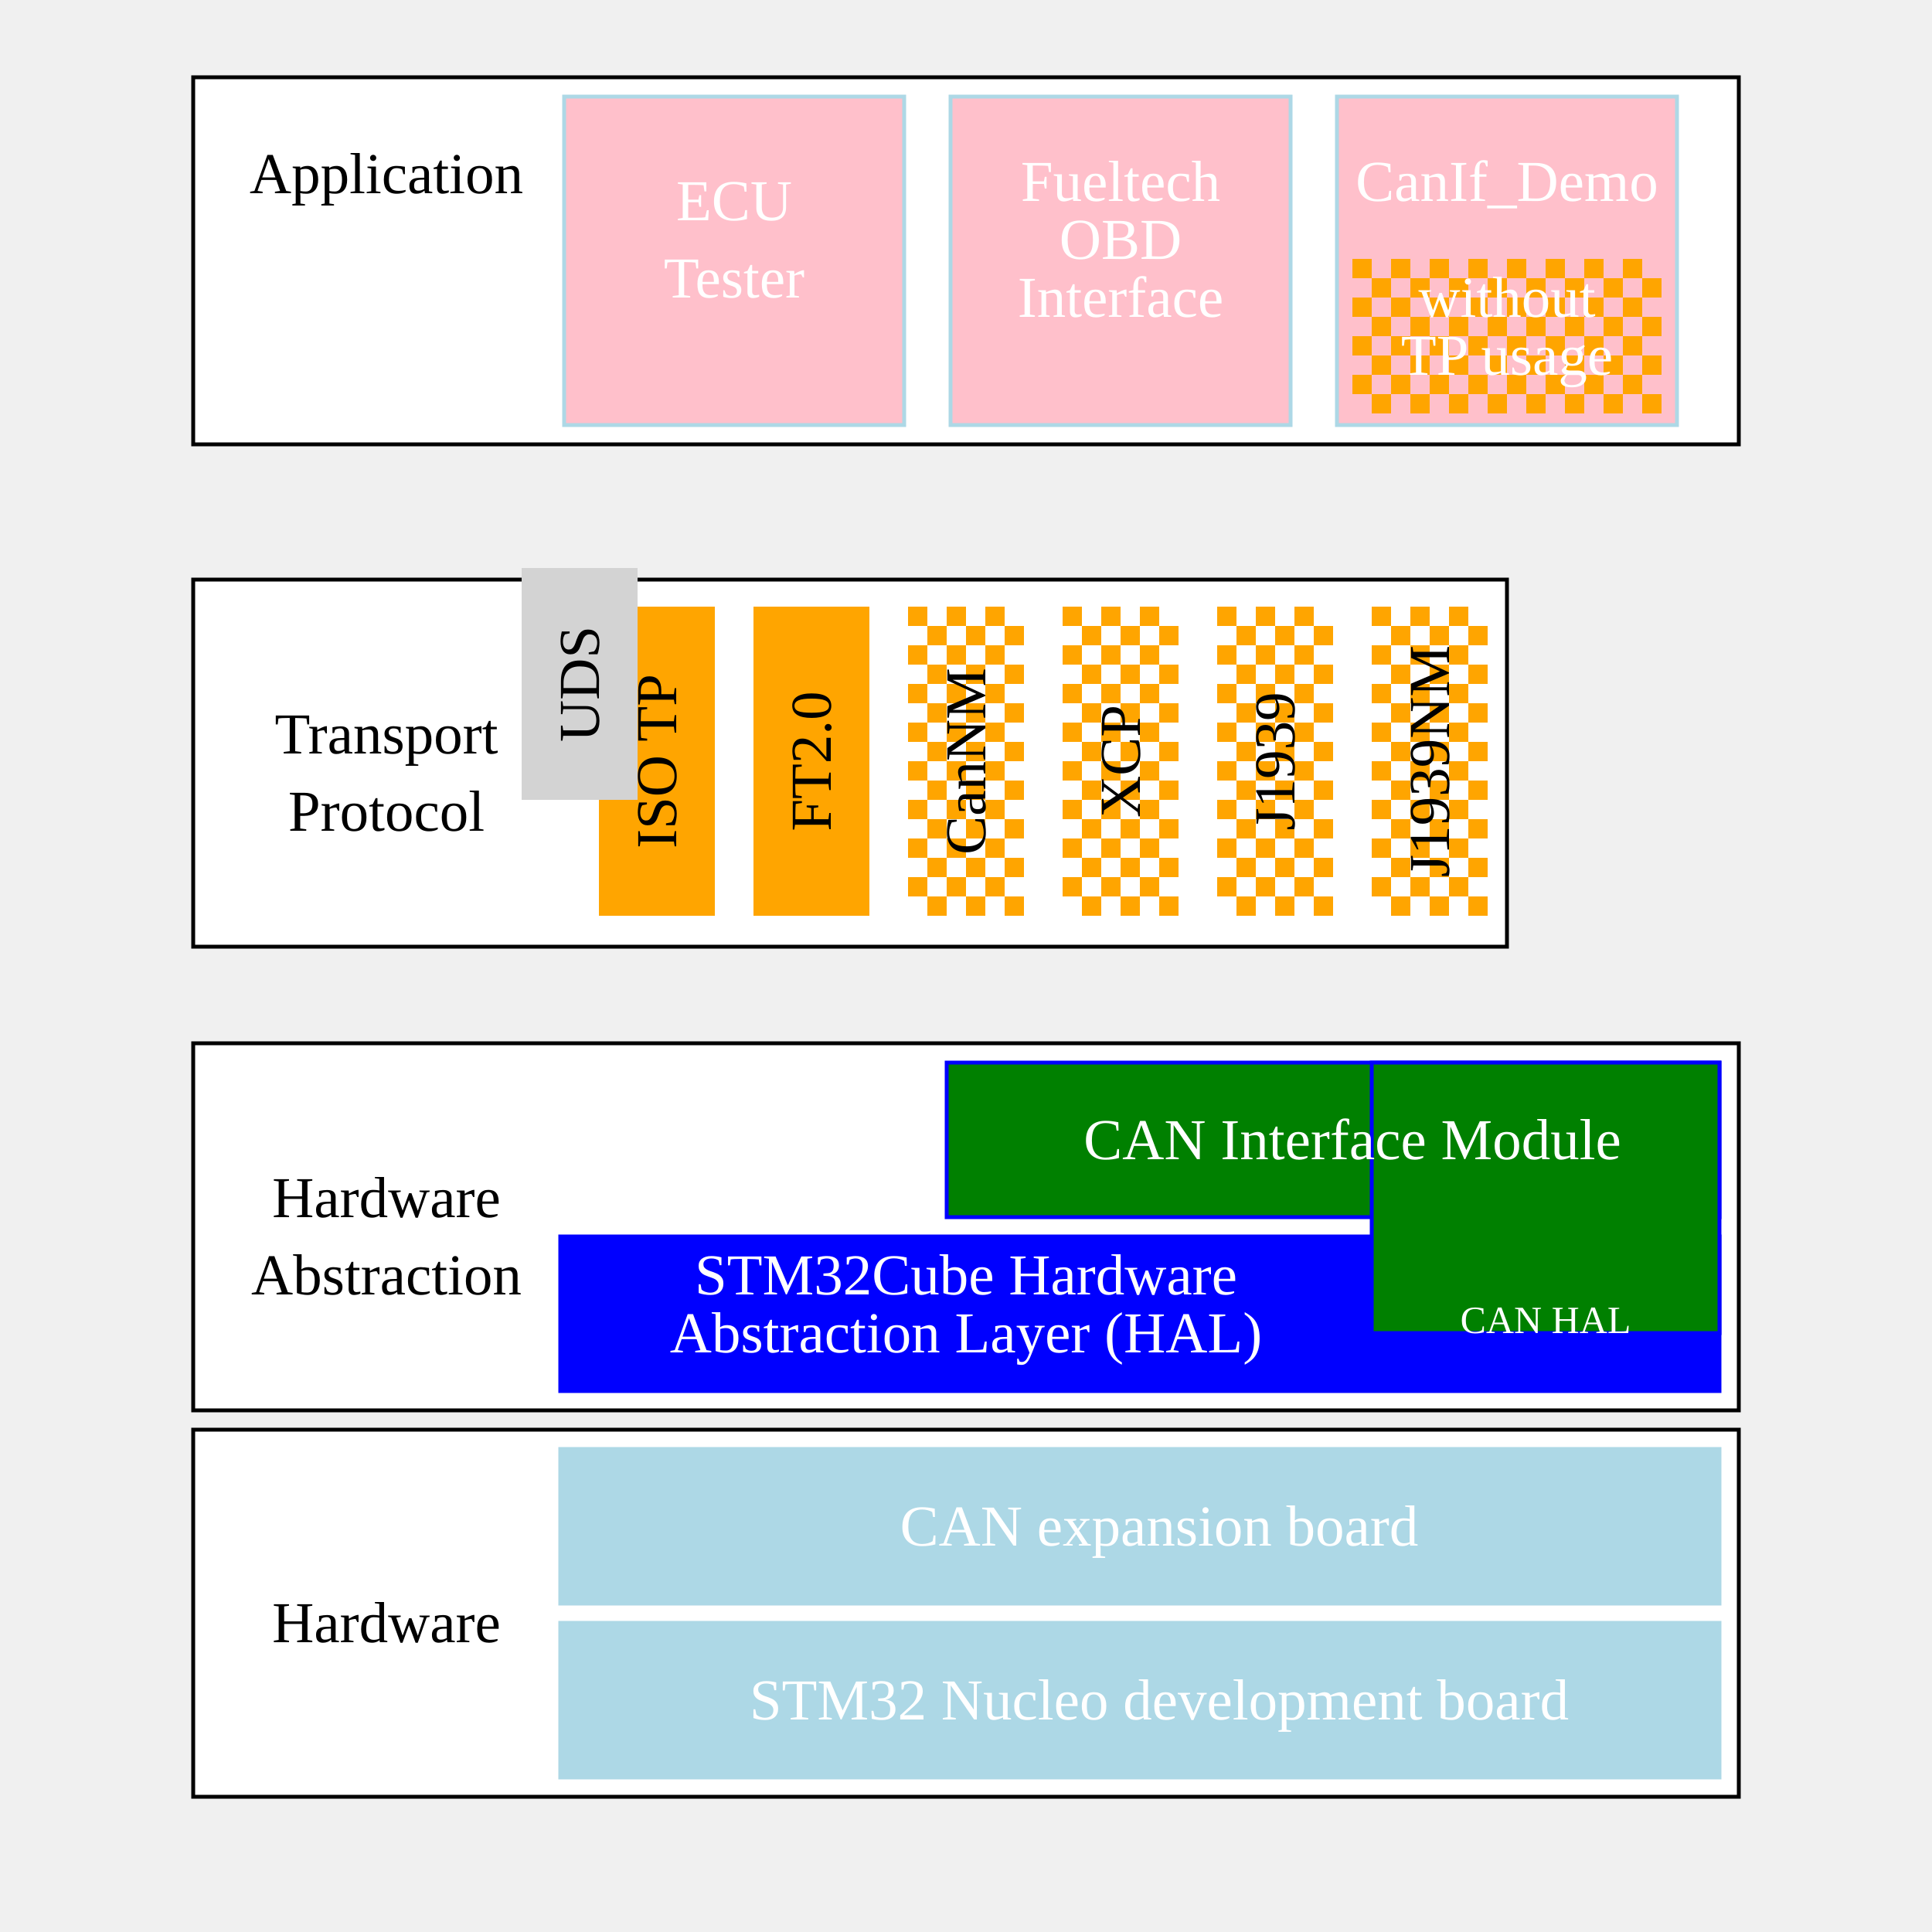
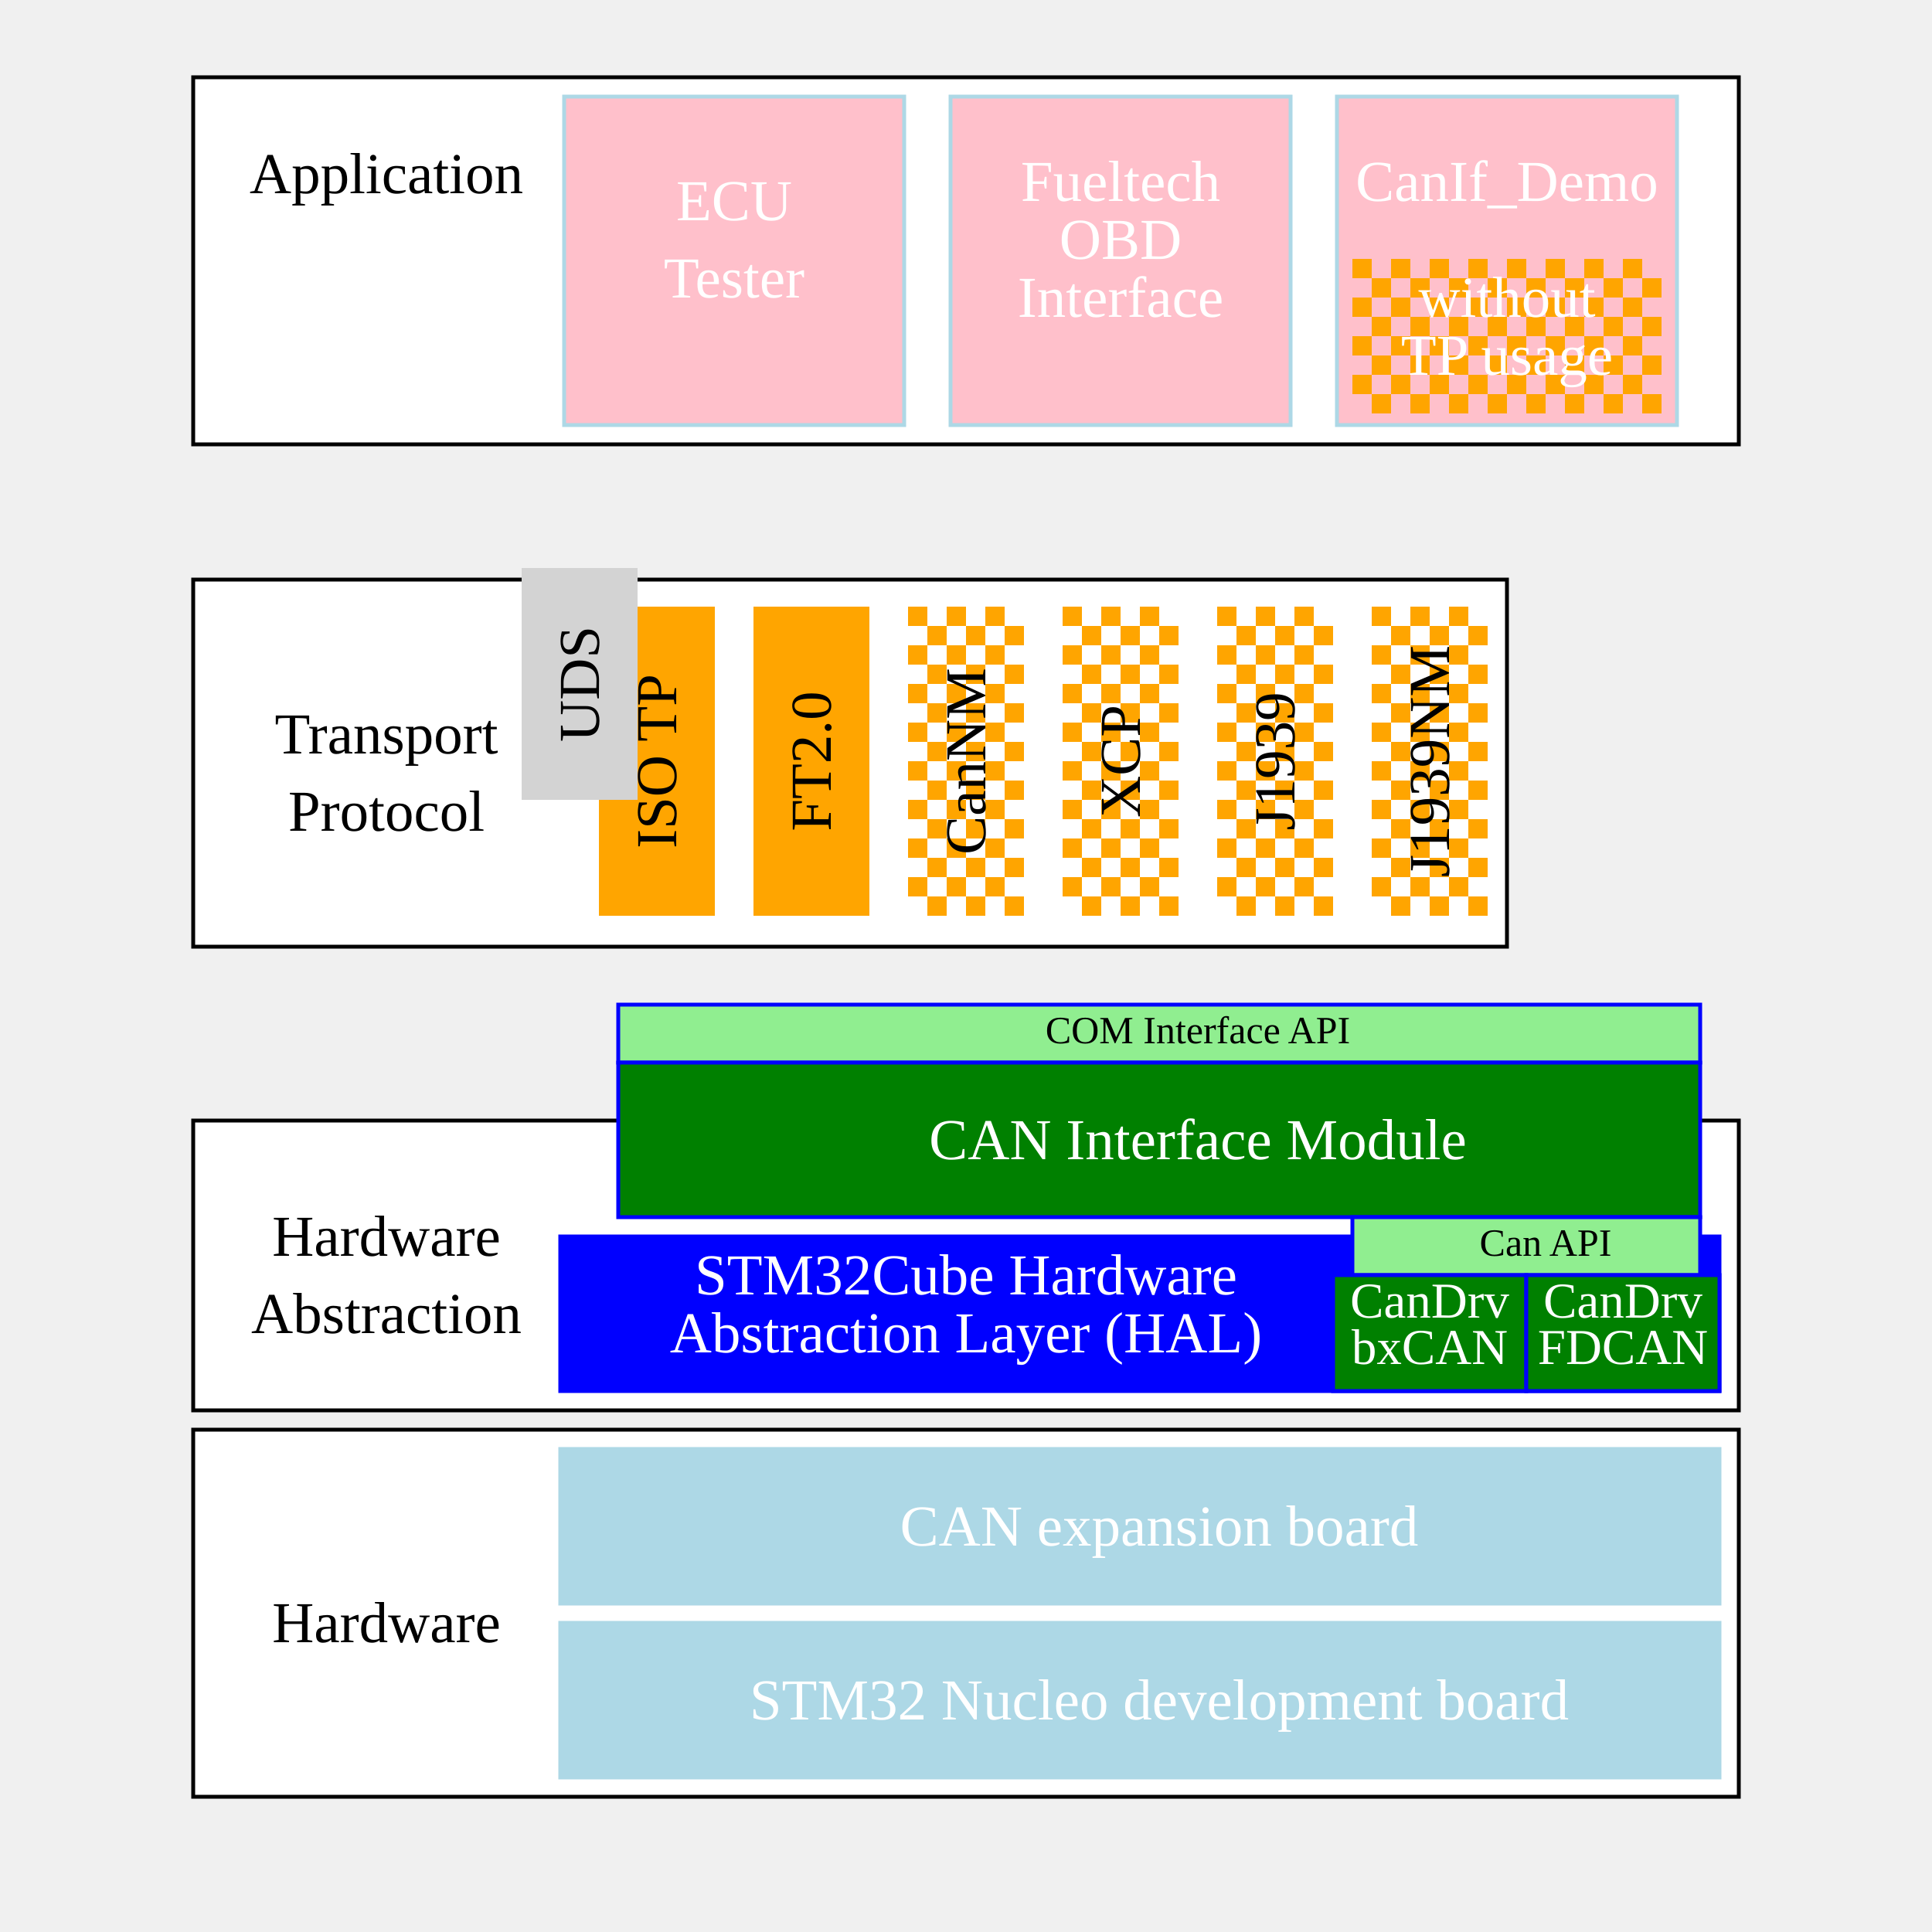
<svg xmlns="http://www.w3.org/2000/svg" width="500" height="500" viewbox="0 0 3 2">
  <defs>
    <pattern id="muster2" x="10" y="10" width="10" height="10" patternUnits="userSpaceOnUse">
      <rect id="square" width="5" height="5" fill="orange" />
      <use href="#square" transform="translate(5,5)" />
    </pattern>
    <g id="Komponenten_Symbole">
      <g id="pin" stroke="black" fill="white">
        <line x1="0" y1="0" x2="10" y2="0" id="pinline" />
        <circle cx="10" cy="0" r="3" />
      </g>
    </g>
    <g id="boldRect">
      <rect x="-60" y="-180" rx="20" width="320" height="200" />
    </g>
    <g id="appblocks">
      <g id="ECU_Tester">
        <rect x="-44" y="-42" width="88" height="85" stroke="lightblue" fill="pink" />
        <text x="0" y="-10" text-anchor="middle" font-size="15" fill="white">ECU</text>
        <text x="0" y="10" text-anchor="middle" font-size="15" fill="white">Tester</text>
      </g>
      <g id="Fueltech_DIAG">
        <rect x="-44" y="-42" width="88" height="85" stroke="lightblue" fill="pink" />
        <text x="0" y="-15" text-anchor="middle" font-size="15" fill="white">Fueltech</text>
        <text x="0" y="0" text-anchor="middle" font-size="15" fill="white">OBD</text>
        <text x="0" y="15" text-anchor="middle" font-size="15" fill="white">Interface</text>
      </g>
      <g id="NoTp">
        <rect x="-44" y="-42" width="88" height="85" stroke="lightblue" fill="pink" />
        <text x="0" y="-15" text-anchor="middle" font-size="15" fill="white">CanIf_Demo</text>
        <rect x="-40" y="0" width="80" height="40" fill="url(#muster2)" />
        <text x="0" y="15" text-anchor="middle" font-size="15" fill="white">without</text>
        <text x="0" y="30" text-anchor="middle" font-size="15" fill="white">TP usage</text>
      </g>
    </g>
    <g id="TP_Module">
      <g id="UDS">
        <rect x="-30" y="-15" width="60" height="30" fill="lightgrey" />
        <text x="0" y="5" text-anchor="middle" font-size="15">UDS</text>
      </g>
      <g id="IsoTP">
        <rect x="-40" y="-15" width="80" height="30" fill="orange" />
        <text x="0" y="5" text-anchor="middle" font-size="15">ISO TP</text>
      </g>
      <g id="FT2p0">
        <rect x="-40" y="-15" width="80" height="30" fill="orange" />
        <text x="0" y="5" text-anchor="middle" font-size="15">FT2.0</text>
      </g>
      <g id="CanNM">
        <rect x="-40" y="-15" width="80" height="30" fill="url(#muster2)" />
        <text x="0" y="5" text-anchor="middle" font-size="15">CanNM</text>
      </g>
      <g id="XCP">
        <rect x="-40" y="-15" width="80" height="30" fill="url(#muster2)" />
        <text x="0" y="5" text-anchor="middle" font-size="15">XCP</text>
      </g>
      <g id="J1939">
        <rect x="-40" y="-15" width="80" height="30" fill="url(#muster2)" />
        <text x="0" y="5" text-anchor="middle" font-size="15">J1939</text>
      </g>
      <g id="J1939NM">
        <rect x="-40" y="-15" width="80" height="30" fill="url(#muster2)" />
        <text x="0" y="5" text-anchor="middle" font-size="15">J1939NM</text>
      </g>
    </g>
    <g id="HW_Block">
      <rect x="0" y="0" width="400" height="95" stroke="black" fill="white" />
      <rect x="95" y="5" width="300" height="40" stroke="lightblue" fill="lightblue" />
      <rect x="95" y="50" width="300" height="40" stroke="lightblue" fill="lightblue" />
      <text x="50" y="55" text-anchor="middle" font-size="15">Hardware</text>
      <text x="250" y="30" text-anchor="middle" font-size="15" fill="white">CAN expansion board</text>
      <text x="250" y="75" text-anchor="middle" font-size="15" fill="white">STM32 Nucleo development board</text>
    </g>
+     <g id="HW_Abstraction">
+       <rect x="0" y="0" width="400" height="75" stroke="black" fill="white" />
+       <rect x="95" y="30" width="300" height="40" stroke="blue" fill="blue" />
+       <text x="50" y="35" text-anchor="middle" font-size="15">Hardware</text>
+       <text x="50" y="55" text-anchor="middle" font-size="15">Abstraction</text>
+       <text x="200" y="45" text-anchor="middle" font-size="15" fill="white">STM32Cube Hardware</text>
+       <text x="200" y="60" text-anchor="middle" font-size="15" fill="white">Abstraction Layer (HAL)</text>
+     </g>
    <g id="HW_Interface">
-       <rect x="0" y="0" width="400" height="95" stroke="black" fill="white" />
-       <rect x="95" y="50" width="300" height="40" stroke="blue" fill="blue" />
-       <rect x="195" y="5" width="200" height="40" stroke="blue" fill="green" />
-       <rect x="305" y="5" width="90" height="70" stroke="blue" fill="green" />
-       <text x="50" y="45" text-anchor="middle" font-size="15">Hardware</text>
-       <text x="50" y="65" text-anchor="middle" font-size="15">Abstraction</text>
-       <text x="300" y="30" text-anchor="middle" font-size="15" fill="white">CAN Interface Module </text>
-       <text x="200" y="65" text-anchor="middle" font-size="15" fill="white">STM32Cube Hardware</text>
-       <text x="200" y="80" text-anchor="middle" font-size="15" fill="white">Abstraction Layer (HAL)</text>
-       <text x="350" y="75" text-anchor="middle" font-size="10" fill="white">CAN HAL</text>
+       <rect x="0" y="0" width="280" height="15" stroke="blue" fill="lightgreen" />
+       <rect x="0" y="15" width="280" height="40" stroke="blue" fill="green" />
+       <rect x="190" y="55" width="90" height="15" stroke="blue" fill="lightgreen" />
+       <rect x="185" y="70" width="50" height="30" stroke="blue" fill="green" />
+       <rect x="235" y="70" width="50" height="30" stroke="blue" fill="green" />
+       <text x="150" y="10" text-anchor="middle" font-size="10" fill="black">COM Interface API </text>
+       <text x="150" y="40" text-anchor="middle" font-size="15" fill="white">CAN Interface Module </text>
+       <text x="240" y="65" text-anchor="middle" font-size="10" fill="black">Can API</text>
+       <text x="210" y="81" text-anchor="middle" font-size="13" fill="white">CanDrv</text>
+       <text x="210" y="93" text-anchor="middle" font-size="13" fill="white">bxCAN</text>
+       <text x="260" y="81" text-anchor="middle" font-size="13" fill="white">CanDrv</text>
+       <text x="260" y="93" text-anchor="middle" font-size="13" fill="white">FDCAN</text>
    </g>
    <g id="TP_Block">
      <rect x="0" y="0" width="340" height="95" stroke="black" fill="white" />
      <text x="50" y="45" text-anchor="middle" font-size="15">Transport</text>
      <text x="50" y="65" text-anchor="middle" font-size="15">Protocol</text>
      <use href="#IsoTP" transform="translate(120,47) rotate(-90)" />
      <use href="#UDS" transform="translate(100,27) rotate(-90)" />
      <use href="#FT2p0" transform="translate(160,47) rotate(-90)" />
      <use href="#CanNM" transform="translate(200,47) rotate(-90)" />
      <use href="#XCP" transform="translate(240,47) rotate(-90)" />
      <use href="#J1939" transform="translate(280,47) rotate(-90)" />
      <use href="#J1939NM" transform="translate(320,47) rotate(-90)" />
    </g>
    <g id="App_Block_1">
      <rect x="0" y="0" width="400" height="95" stroke="black" fill="white" />
      <text x="50" y="30" text-anchor="middle" font-size="15">Application</text>
      <use href="#ECU_Tester" transform="translate(140,47)" />
      <use href="#Fueltech_DIAG" transform="translate(240,47)" />
      <use href="#NoTp" transform="translate(340,47)" />
    </g>
  </defs>
  <use href="#App_Block_1" transform="translate(50,20)" />
  <use href="#TP_Block" transform="translate(50,150)" />
-   <use href="#HW_Interface" transform="translate(50,270)" />
+   <use href="#HW_Abstraction" transform="translate(50,290)" />
+   <use href="#HW_Interface" transform="translate(160,260)" />
  <use href="#HW_Block" transform="translate(50,370)" />
</svg>
